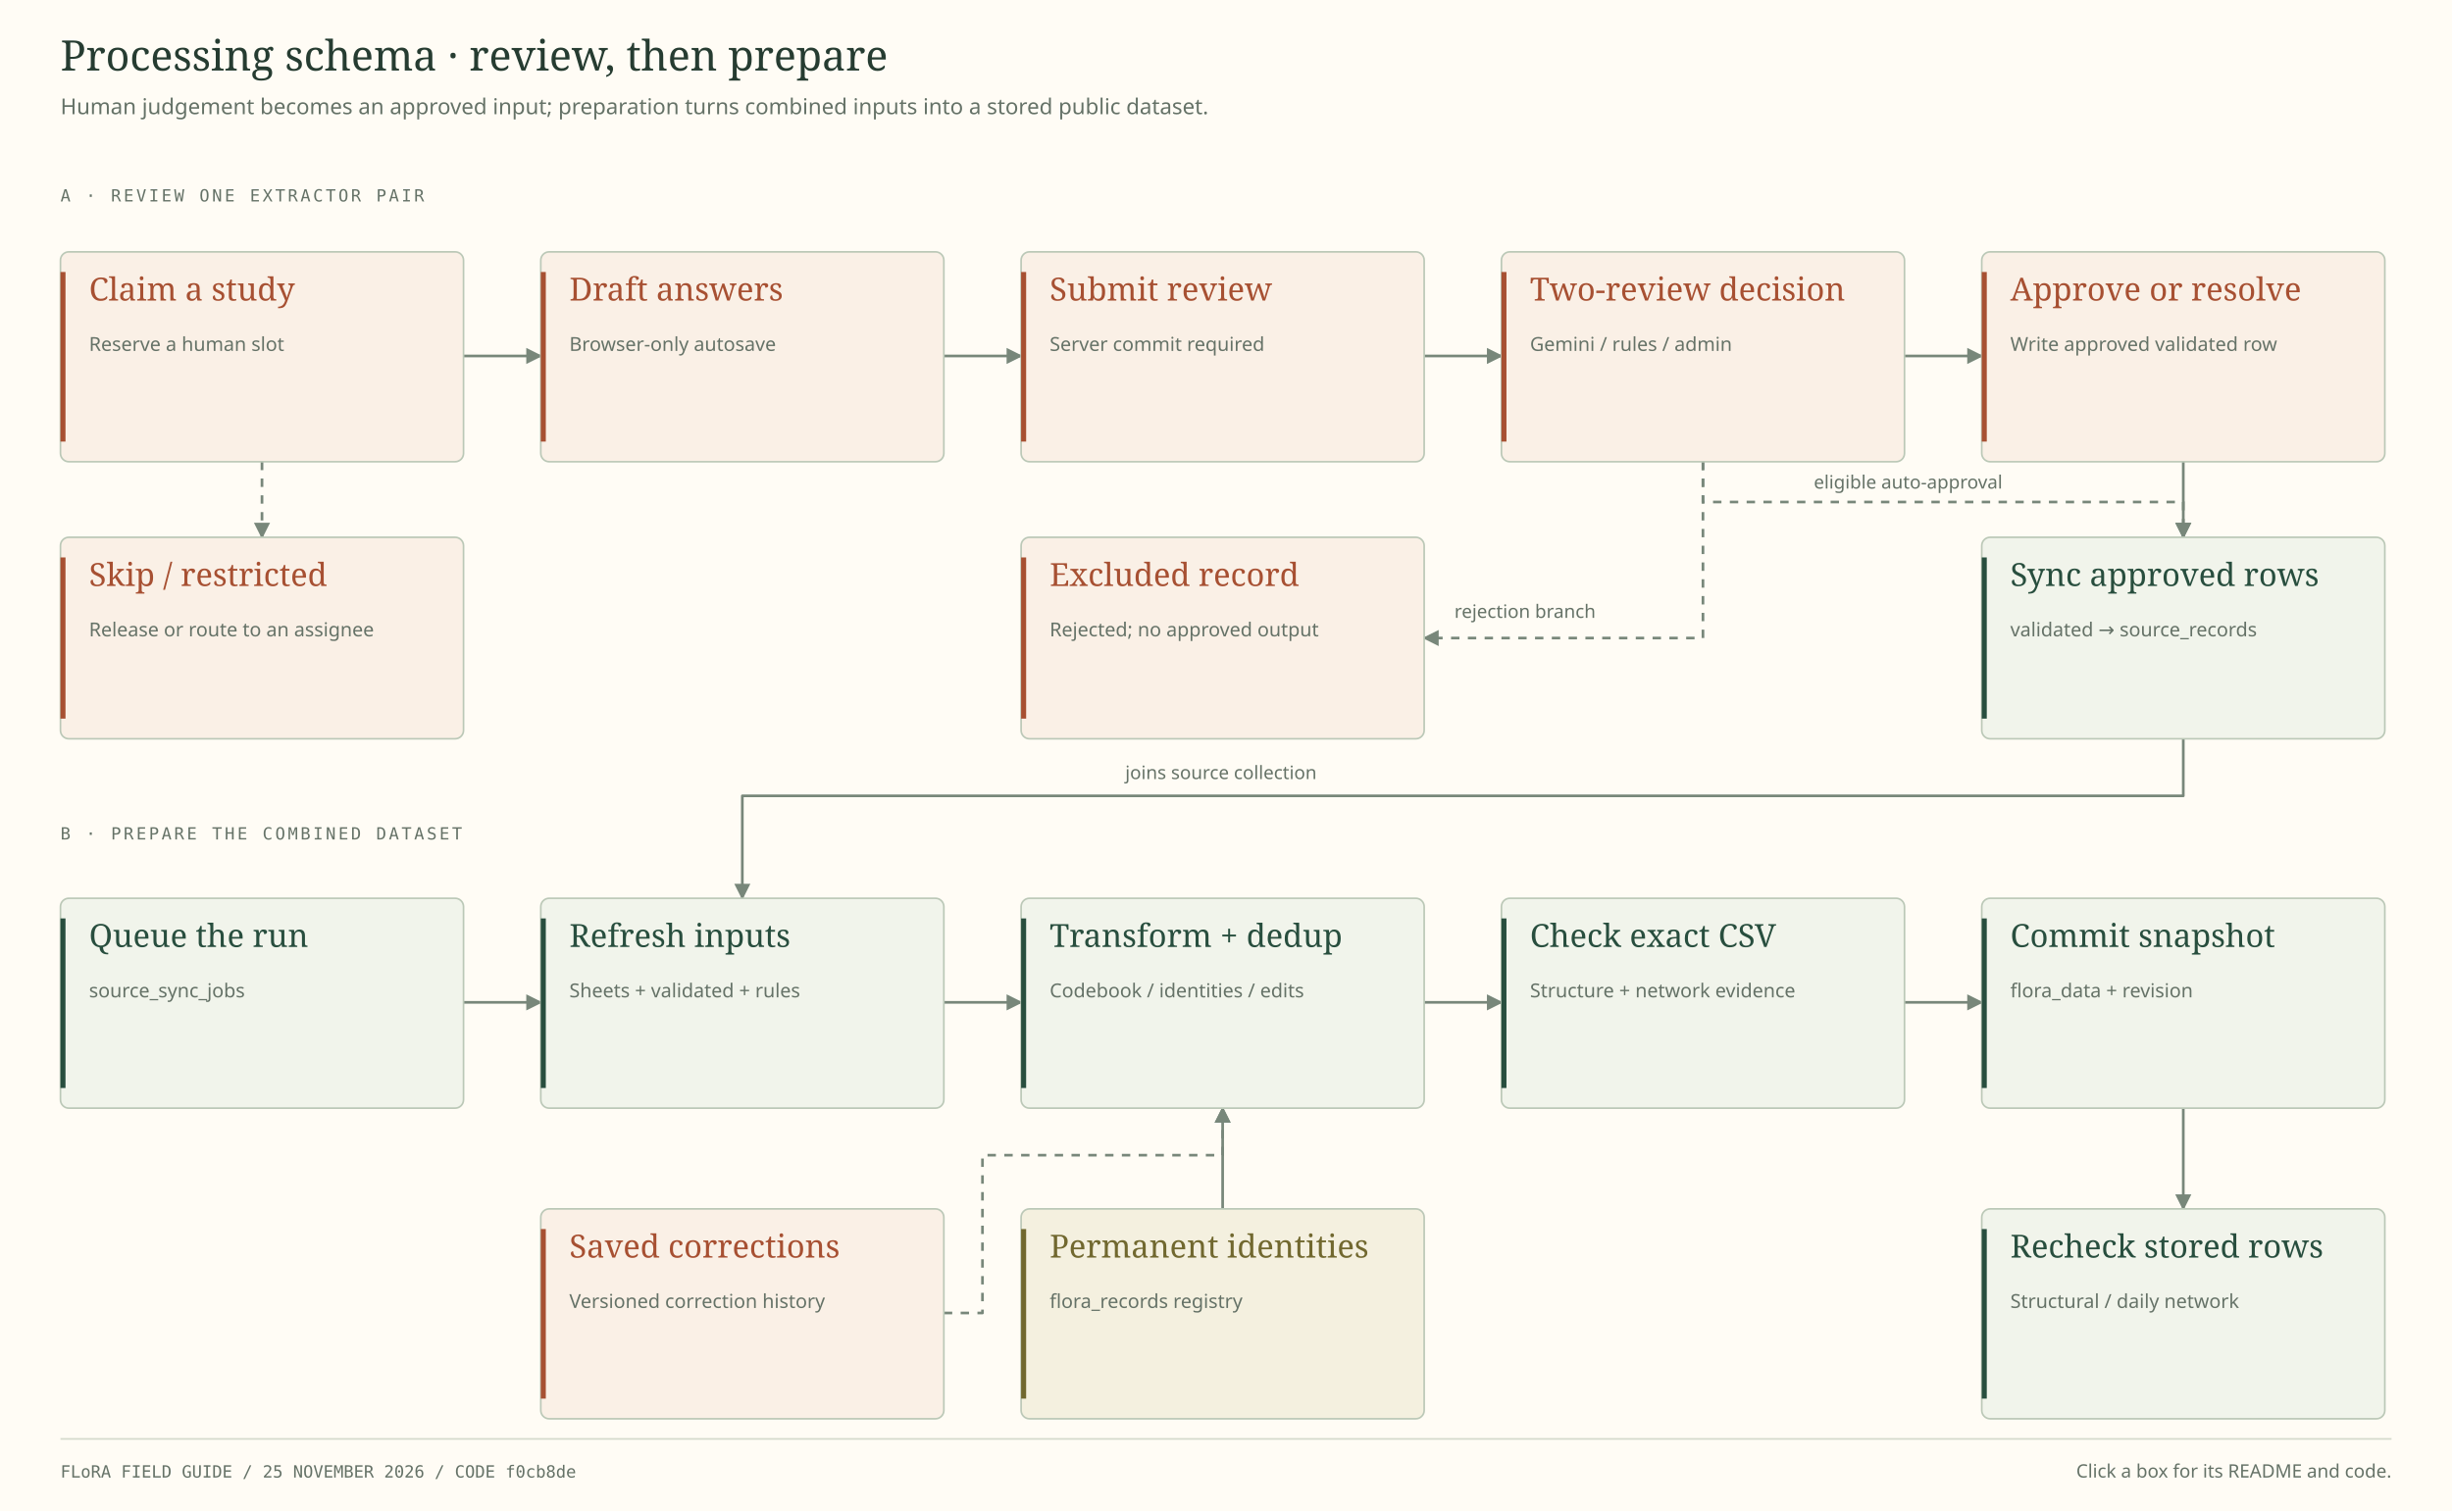
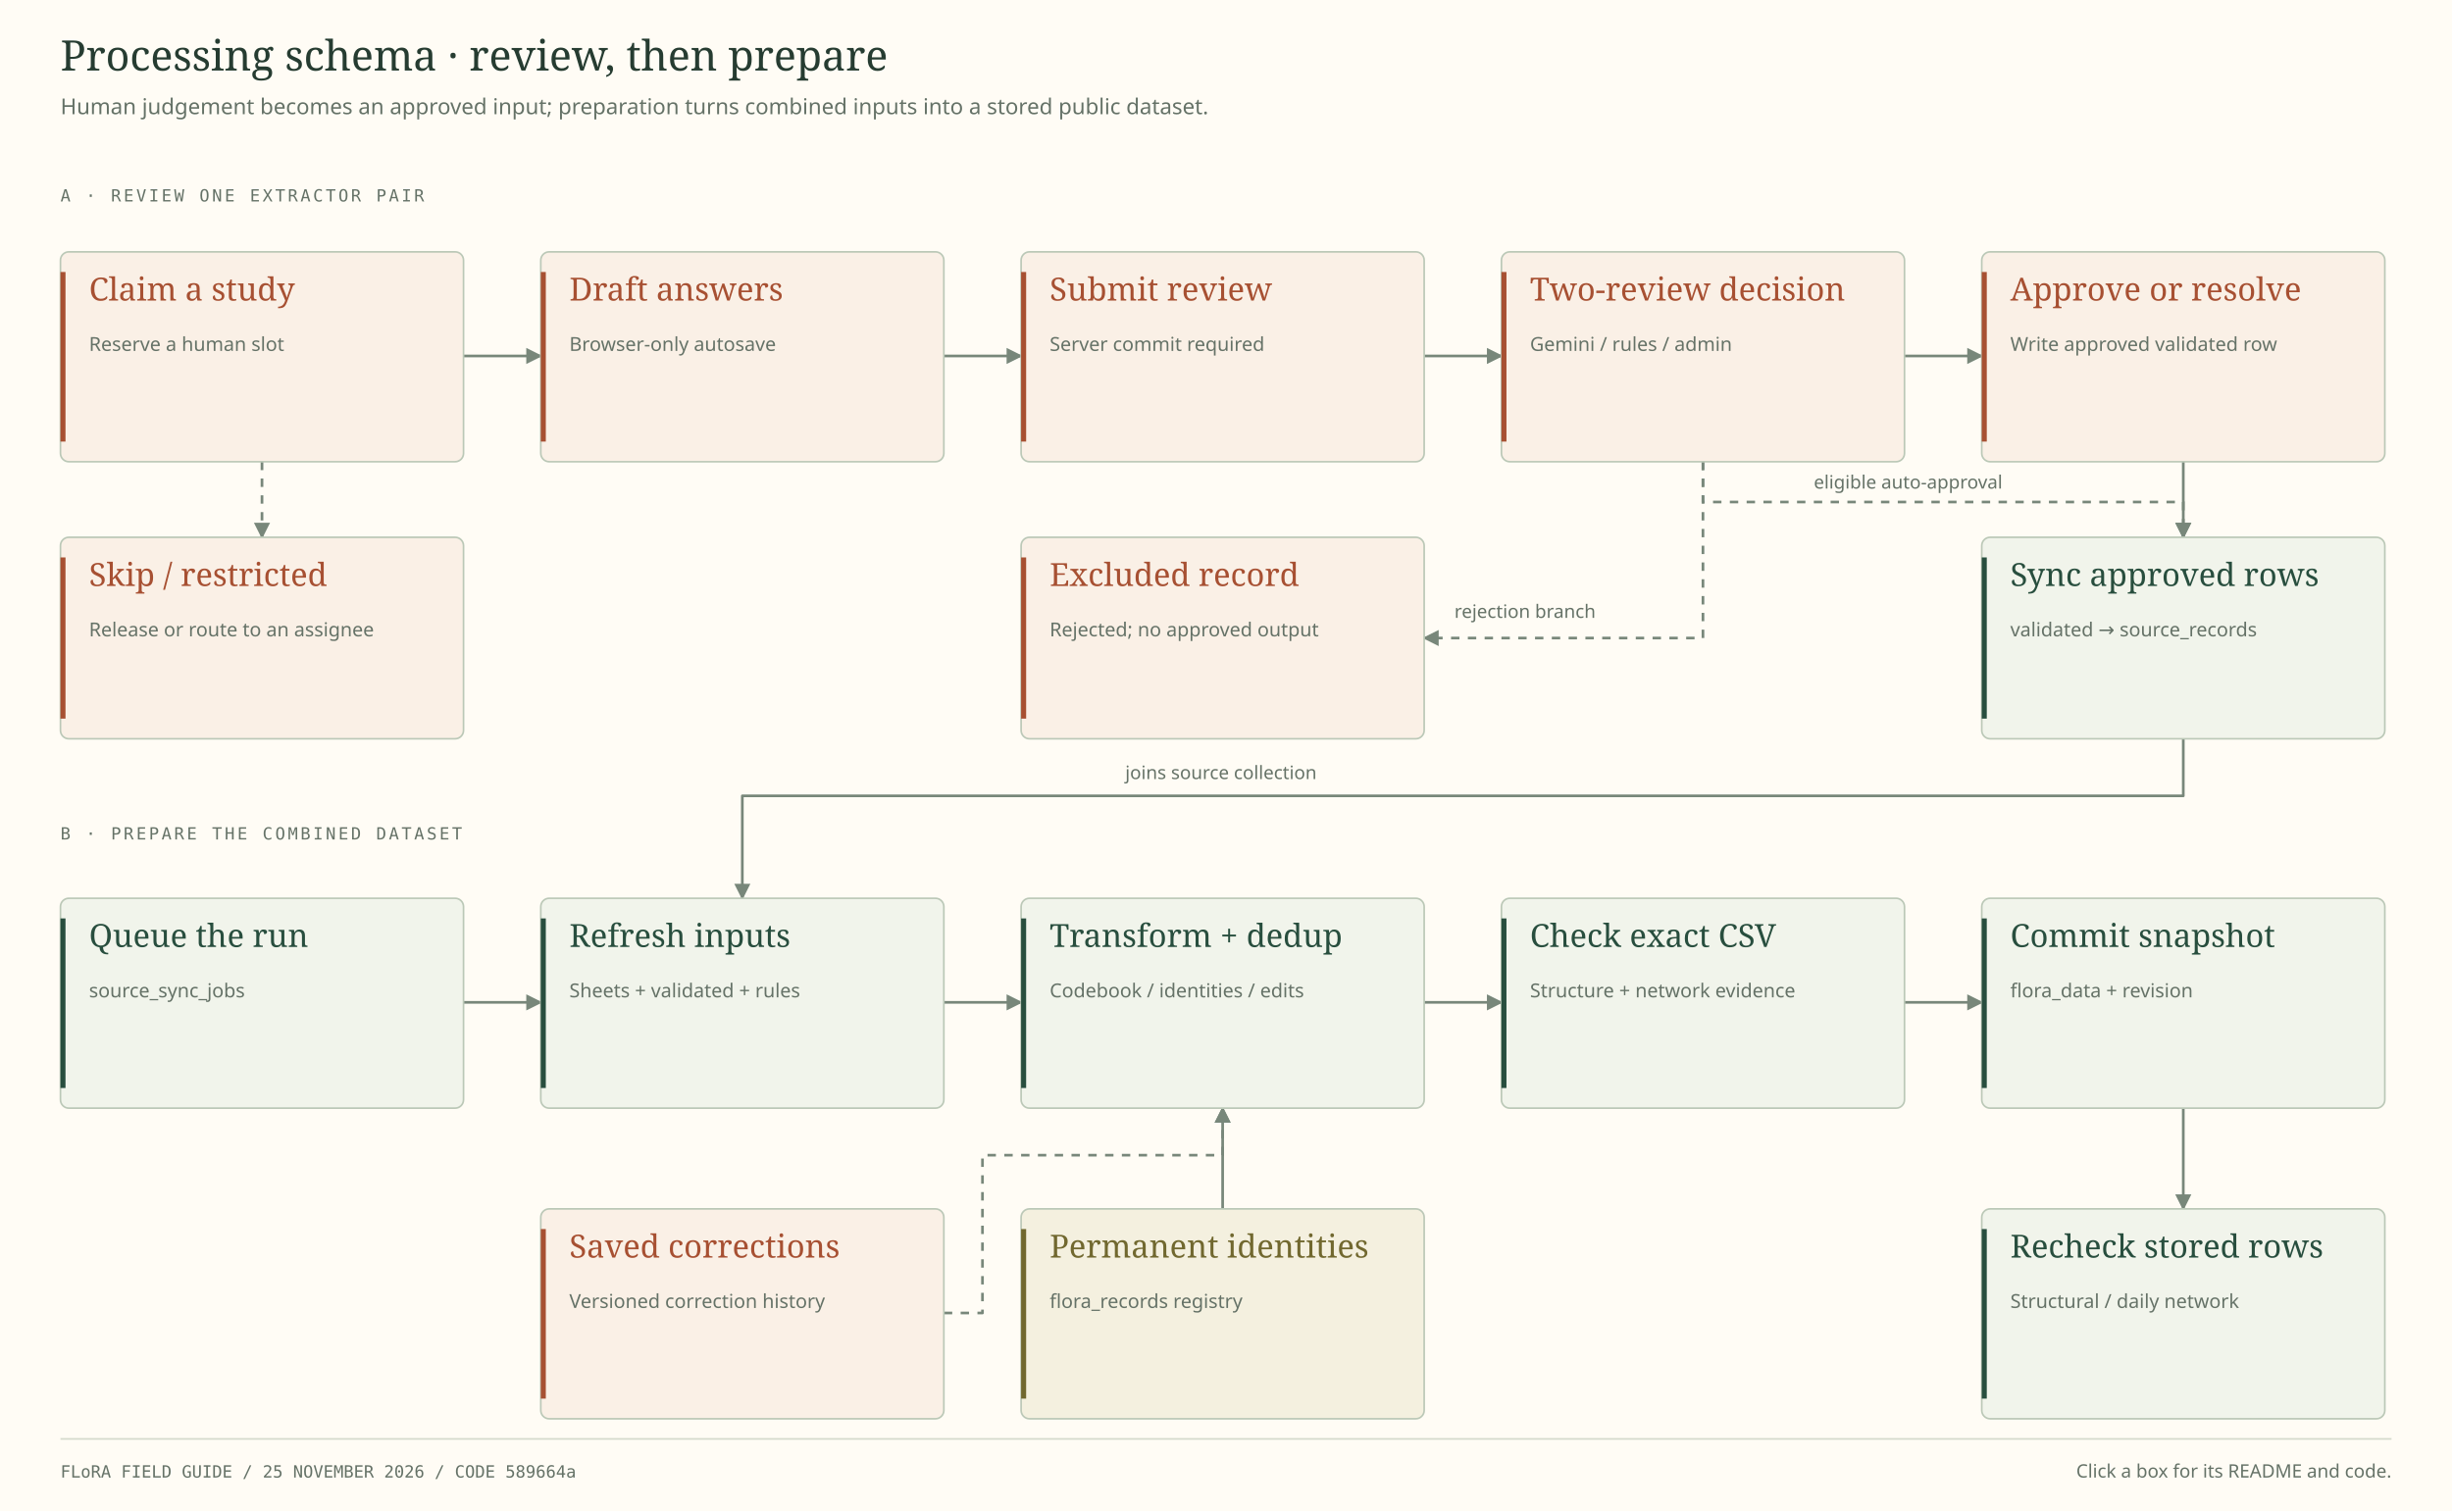
<svg xmlns="http://www.w3.org/2000/svg" viewBox="0 0 1460 900" role="img" aria-labelledby="processing-title processing-desc">
  <defs>
    <marker id="processing-arrow" viewBox="0 0 10 10" refX="9" refY="5" markerWidth="6" markerHeight="6" orient="auto-start-reverse">
      <path d="M 0 0 L 10 5 L 0 10 z" fill="#78877a" />
    </marker>
  </defs>
  <rect width="1460" height="900" fill="#fffcf5" />
  <text x="36" y="42" font-family="Georgia,serif" font-size="25" fill="#263c31">Processing schema · review, then prepare</text>
  <text x="36" y="68" font-family="Segoe UI,sans-serif" font-size="13" fill="#657267">Human judgement becomes an approved input; preparation turns combined inputs into a stored public dataset.</text>
  <text x="36" y="120" font-family="Consolas,monospace" font-size="10" letter-spacing="1.5" fill="#657267">A · REVIEW ONE EXTRACTOR PAIR</text>
  <text x="36" y="500" font-family="Consolas,monospace" font-size="10" letter-spacing="1.5" fill="#657267">B · PREPARE THE COMBINED DATASET</text>
  <polyline points="276,212 322,212" fill="none" stroke="#78877a" stroke-width="1.6" stroke-linejoin="round" marker-end="url(#processing-arrow)" />
  <polyline points="562,212 608,212" fill="none" stroke="#78877a" stroke-width="1.6" stroke-linejoin="round" marker-end="url(#processing-arrow)" />
  <polyline points="848,212 894,212" fill="none" stroke="#78877a" stroke-width="1.6" stroke-linejoin="round" marker-end="url(#processing-arrow)" />
  <polyline points="1134,212 1180,212" fill="none" stroke="#78877a" stroke-width="1.6" stroke-linejoin="round" marker-end="url(#processing-arrow)" />
  <polyline points="156,275 156,320" fill="none" stroke="#78877a" stroke-width="1.6" stroke-linejoin="round" marker-end="url(#processing-arrow)" stroke-dasharray="5 5" />
  <polyline points="1300,275 1300,320" fill="none" stroke="#78877a" stroke-width="1.6" stroke-linejoin="round" marker-end="url(#processing-arrow)" />
  <polyline points="1014,275 1014,299 1300,299 1300,320" fill="none" stroke="#78877a" stroke-width="1.6" stroke-linejoin="round" marker-end="url(#processing-arrow)" stroke-dasharray="5 5" />
  <text x="1080" y="291" font-family="Segoe UI,sans-serif" font-size="11" fill="#657267" paint-order="stroke" stroke="#fffcf5" stroke-width="5">eligible auto-approval</text>
  <polyline points="1014,275 1014,380 848,380" fill="none" stroke="#78877a" stroke-width="1.6" stroke-linejoin="round" marker-end="url(#processing-arrow)" stroke-dasharray="5 5" />
  <text x="866" y="368" font-family="Segoe UI,sans-serif" font-size="11" fill="#657267" paint-order="stroke" stroke="#fffcf5" stroke-width="5">rejection branch</text>
  <polyline points="276,597 322,597" fill="none" stroke="#78877a" stroke-width="1.6" stroke-linejoin="round" marker-end="url(#processing-arrow)" />
  <polyline points="562,597 608,597" fill="none" stroke="#78877a" stroke-width="1.6" stroke-linejoin="round" marker-end="url(#processing-arrow)" />
  <polyline points="848,597 894,597" fill="none" stroke="#78877a" stroke-width="1.6" stroke-linejoin="round" marker-end="url(#processing-arrow)" />
  <polyline points="1134,597 1180,597" fill="none" stroke="#78877a" stroke-width="1.6" stroke-linejoin="round" marker-end="url(#processing-arrow)" />
  <polyline points="1300,440 1300,474 442,474 442,535" fill="none" stroke="#78877a" stroke-width="1.6" stroke-linejoin="round" marker-end="url(#processing-arrow)" />
  <text x="670" y="464" font-family="Segoe UI,sans-serif" font-size="11" fill="#657267" paint-order="stroke" stroke="#fffcf5" stroke-width="5">joins source collection</text>
  <polyline points="728,720 728,660" fill="none" stroke="#78877a" stroke-width="1.6" stroke-linejoin="round" marker-end="url(#processing-arrow)" />
  <polyline points="562,782 585,782 585,688 728,688 728,660" fill="none" stroke="#78877a" stroke-width="1.6" stroke-linejoin="round" marker-end="url(#processing-arrow)" stroke-dasharray="5 5" />
  <polyline points="1300,660 1300,720" fill="none" stroke="#78877a" stroke-width="1.6" stroke-linejoin="round" marker-end="url(#processing-arrow)" />
  <a href="../index.html#view=processing&amp;node=review-claim" data-node="review-claim" aria-label="Claim a study: open README">
    <rect x="36" y="150" width="240" height="125" rx="5" fill="#faf0e6" stroke="#bbc8b7" />
    <rect x="36" y="162" width="3" height="101" fill="#a75032" />
    <text x="53" y="179" font-family="Georgia,serif" font-size="19" fill="#a75032">Claim a study</text>
    <text x="53" y="209" font-family="Segoe UI,sans-serif" font-size="11.5" fill="#657267">Reserve a human slot</text>
  </a>
  <a href="../index.html#view=processing&amp;node=review-draft" data-node="review-draft" aria-label="Draft answers: open README">
    <rect x="322" y="150" width="240" height="125" rx="5" fill="#faf0e6" stroke="#bbc8b7" />
    <rect x="322" y="162" width="3" height="101" fill="#a75032" />
    <text x="339" y="179" font-family="Georgia,serif" font-size="19" fill="#a75032">Draft answers</text>
    <text x="339" y="209" font-family="Segoe UI,sans-serif" font-size="11.5" fill="#657267">Browser-only autosave</text>
  </a>
  <a href="../index.html#view=processing&amp;node=review-submit" data-node="review-submit" aria-label="Submit review: open README">
    <rect x="608" y="150" width="240" height="125" rx="5" fill="#faf0e6" stroke="#bbc8b7" />
    <rect x="608" y="162" width="3" height="101" fill="#a75032" />
    <text x="625" y="179" font-family="Georgia,serif" font-size="19" fill="#a75032">Submit review</text>
    <text x="625" y="209" font-family="Segoe UI,sans-serif" font-size="11.5" fill="#657267">Server commit required</text>
  </a>
  <a href="../index.html#view=processing&amp;node=review-consensus" data-node="review-consensus" aria-label="Two-review decision: open README">
    <rect x="894" y="150" width="240" height="125" rx="5" fill="#faf0e6" stroke="#bbc8b7" />
    <rect x="894" y="162" width="3" height="101" fill="#a75032" />
    <text x="911" y="179" font-family="Georgia,serif" font-size="19" fill="#a75032">Two-review decision</text>
    <text x="911" y="209" font-family="Segoe UI,sans-serif" font-size="11.5" fill="#657267">Gemini / rules / admin</text>
  </a>
  <a href="../index.html#view=processing&amp;node=admin-entries" data-node="admin-entries" aria-label="Approve or resolve: open README">
    <rect x="1180" y="150" width="240" height="125" rx="5" fill="#faf0e6" stroke="#bbc8b7" />
    <rect x="1180" y="162" width="3" height="101" fill="#a75032" />
    <text x="1197" y="179" font-family="Georgia,serif" font-size="19" fill="#a75032">Approve or resolve</text>
    <text x="1197" y="209" font-family="Segoe UI,sans-serif" font-size="11.5" fill="#657267">Write approved validated row</text>
  </a>
  <a href="../index.html#view=processing&amp;node=review-skip" data-node="review-skip" aria-label="Skip / restricted: open README">
    <rect x="36" y="320" width="240" height="120" rx="5" fill="#faf0e6" stroke="#bbc8b7" />
    <rect x="36" y="332" width="3" height="96" fill="#a75032" />
    <text x="53" y="349" font-family="Georgia,serif" font-size="19" fill="#a75032">Skip / restricted</text>
    <text x="53" y="379" font-family="Segoe UI,sans-serif" font-size="11.5" fill="#657267">Release or route to an assignee</text>
  </a>
  <a href="../index.html#view=processing&amp;node=process-validated-bridge" data-node="process-validated-bridge" aria-label="Sync approved rows: open README">
    <rect x="1180" y="320" width="240" height="120" rx="5" fill="#f1f4eb" stroke="#bbc8b7" />
    <rect x="1180" y="332" width="3" height="96" fill="#284e3e" />
    <text x="1197" y="349" font-family="Georgia,serif" font-size="19" fill="#284e3e">Sync approved rows</text>
    <text x="1197" y="379" font-family="Segoe UI,sans-serif" font-size="11.5" fill="#657267">validated → source_records</text>
  </a>
  <a href="../index.html#view=processing&amp;node=review-consensus" data-node="review-consensus" aria-label="Excluded record: open README">
    <rect x="608" y="320" width="240" height="120" rx="5" fill="#faf0e6" stroke="#bbc8b7" />
    <rect x="608" y="332" width="3" height="96" fill="#a75032" />
    <text x="625" y="349" font-family="Georgia,serif" font-size="19" fill="#a75032">Excluded record</text>
    <text x="625" y="379" font-family="Segoe UI,sans-serif" font-size="11.5" fill="#657267">Rejected; no approved output</text>
  </a>
  <a href="../index.html#view=processing&amp;node=process-queue" data-node="process-queue" aria-label="Queue the run: open README">
    <rect x="36" y="535" width="240" height="125" rx="5" fill="#f1f4eb" stroke="#bbc8b7" />
    <rect x="36" y="547" width="3" height="101" fill="#284e3e" />
    <text x="53" y="564" font-family="Georgia,serif" font-size="19" fill="#284e3e">Queue the run</text>
    <text x="53" y="594" font-family="Segoe UI,sans-serif" font-size="11.5" fill="#657267">source_sync_jobs</text>
  </a>
  <a href="../index.html#view=processing&amp;node=storage-sources" data-node="storage-sources" aria-label="Refresh inputs: open README">
    <rect x="322" y="535" width="240" height="125" rx="5" fill="#f1f4eb" stroke="#bbc8b7" />
    <rect x="322" y="547" width="3" height="101" fill="#284e3e" />
    <text x="339" y="564" font-family="Georgia,serif" font-size="19" fill="#284e3e">Refresh inputs</text>
    <text x="339" y="594" font-family="Segoe UI,sans-serif" font-size="11.5" fill="#657267">Sheets + validated + rules</text>
  </a>
  <a href="../index.html#view=processing&amp;node=process-transform" data-node="process-transform" aria-label="Transform + dedup: open README">
    <rect x="608" y="535" width="240" height="125" rx="5" fill="#f1f4eb" stroke="#bbc8b7" />
    <rect x="608" y="547" width="3" height="101" fill="#284e3e" />
    <text x="625" y="564" font-family="Georgia,serif" font-size="19" fill="#284e3e">Transform + dedup</text>
    <text x="625" y="594" font-family="Segoe UI,sans-serif" font-size="11.5" fill="#657267">Codebook / identities / edits</text>
  </a>
  <a href="../index.html#view=processing&amp;node=process-prepare" data-node="process-prepare" aria-label="Check exact CSV: open README">
    <rect x="894" y="535" width="240" height="125" rx="5" fill="#f1f4eb" stroke="#bbc8b7" />
    <rect x="894" y="547" width="3" height="101" fill="#284e3e" />
    <text x="911" y="564" font-family="Georgia,serif" font-size="19" fill="#284e3e">Check exact CSV</text>
    <text x="911" y="594" font-family="Segoe UI,sans-serif" font-size="11.5" fill="#657267">Structure + network evidence</text>
  </a>
  <a href="../index.html#view=processing&amp;node=storage-dataset" data-node="storage-dataset" aria-label="Commit snapshot: open README">
    <rect x="1180" y="535" width="240" height="125" rx="5" fill="#f1f4eb" stroke="#bbc8b7" />
    <rect x="1180" y="547" width="3" height="101" fill="#284e3e" />
    <text x="1197" y="564" font-family="Georgia,serif" font-size="19" fill="#284e3e">Commit snapshot</text>
    <text x="1197" y="594" font-family="Segoe UI,sans-serif" font-size="11.5" fill="#657267">flora_data + revision</text>
  </a>
  <a href="../index.html#view=processing&amp;node=process-identities" data-node="process-identities" aria-label="Permanent identities: open README">
    <rect x="608" y="720" width="240" height="125" rx="5" fill="#f4f0df" stroke="#bbc8b7" />
    <rect x="608" y="732" width="3" height="101" fill="#71682f" />
    <text x="625" y="749" font-family="Georgia,serif" font-size="19" fill="#71682f">Permanent identities</text>
    <text x="625" y="779" font-family="Segoe UI,sans-serif" font-size="11.5" fill="#657267">flora_records registry</text>
  </a>
  <a href="../index.html#view=processing&amp;node=process-save" data-node="process-save" aria-label="Saved corrections: open README">
    <rect x="322" y="720" width="240" height="125" rx="5" fill="#faf0e6" stroke="#bbc8b7" />
    <rect x="322" y="732" width="3" height="101" fill="#a75032" />
    <text x="339" y="749" font-family="Georgia,serif" font-size="19" fill="#a75032">Saved corrections</text>
    <text x="339" y="779" font-family="Segoe UI,sans-serif" font-size="11.5" fill="#657267">Versioned correction history</text>
  </a>
  <a href="../index.html#view=processing&amp;node=process-entry-checks" data-node="process-entry-checks" aria-label="Recheck stored rows: open README">
    <rect x="1180" y="720" width="240" height="125" rx="5" fill="#f1f4eb" stroke="#bbc8b7" />
    <rect x="1180" y="732" width="3" height="101" fill="#284e3e" />
    <text x="1197" y="749" font-family="Georgia,serif" font-size="19" fill="#284e3e">Recheck stored rows</text>
    <text x="1197" y="779" font-family="Segoe UI,sans-serif" font-size="11.5" fill="#657267">Structural / daily network</text>
  </a>
  <line x1="36" y1="857" x2="1424" y2="857" stroke="#d4dacc" />
-   <text x="36" y="880" font-family="Consolas,monospace" font-size="10" fill="#657267">FLoRA FIELD GUIDE  /  25 NOVEMBER 2026  /  CODE f0cb8de</text>
+   <text x="36" y="880" font-family="Consolas,monospace" font-size="10" fill="#657267">FLoRA FIELD GUIDE  /  25 NOVEMBER 2026  /  CODE 589664a</text>
  <text x="1424" y="880" text-anchor="end" font-family="Segoe UI,sans-serif" font-size="11" fill="#657267">Click a box for its README and code.</text>
</svg>
